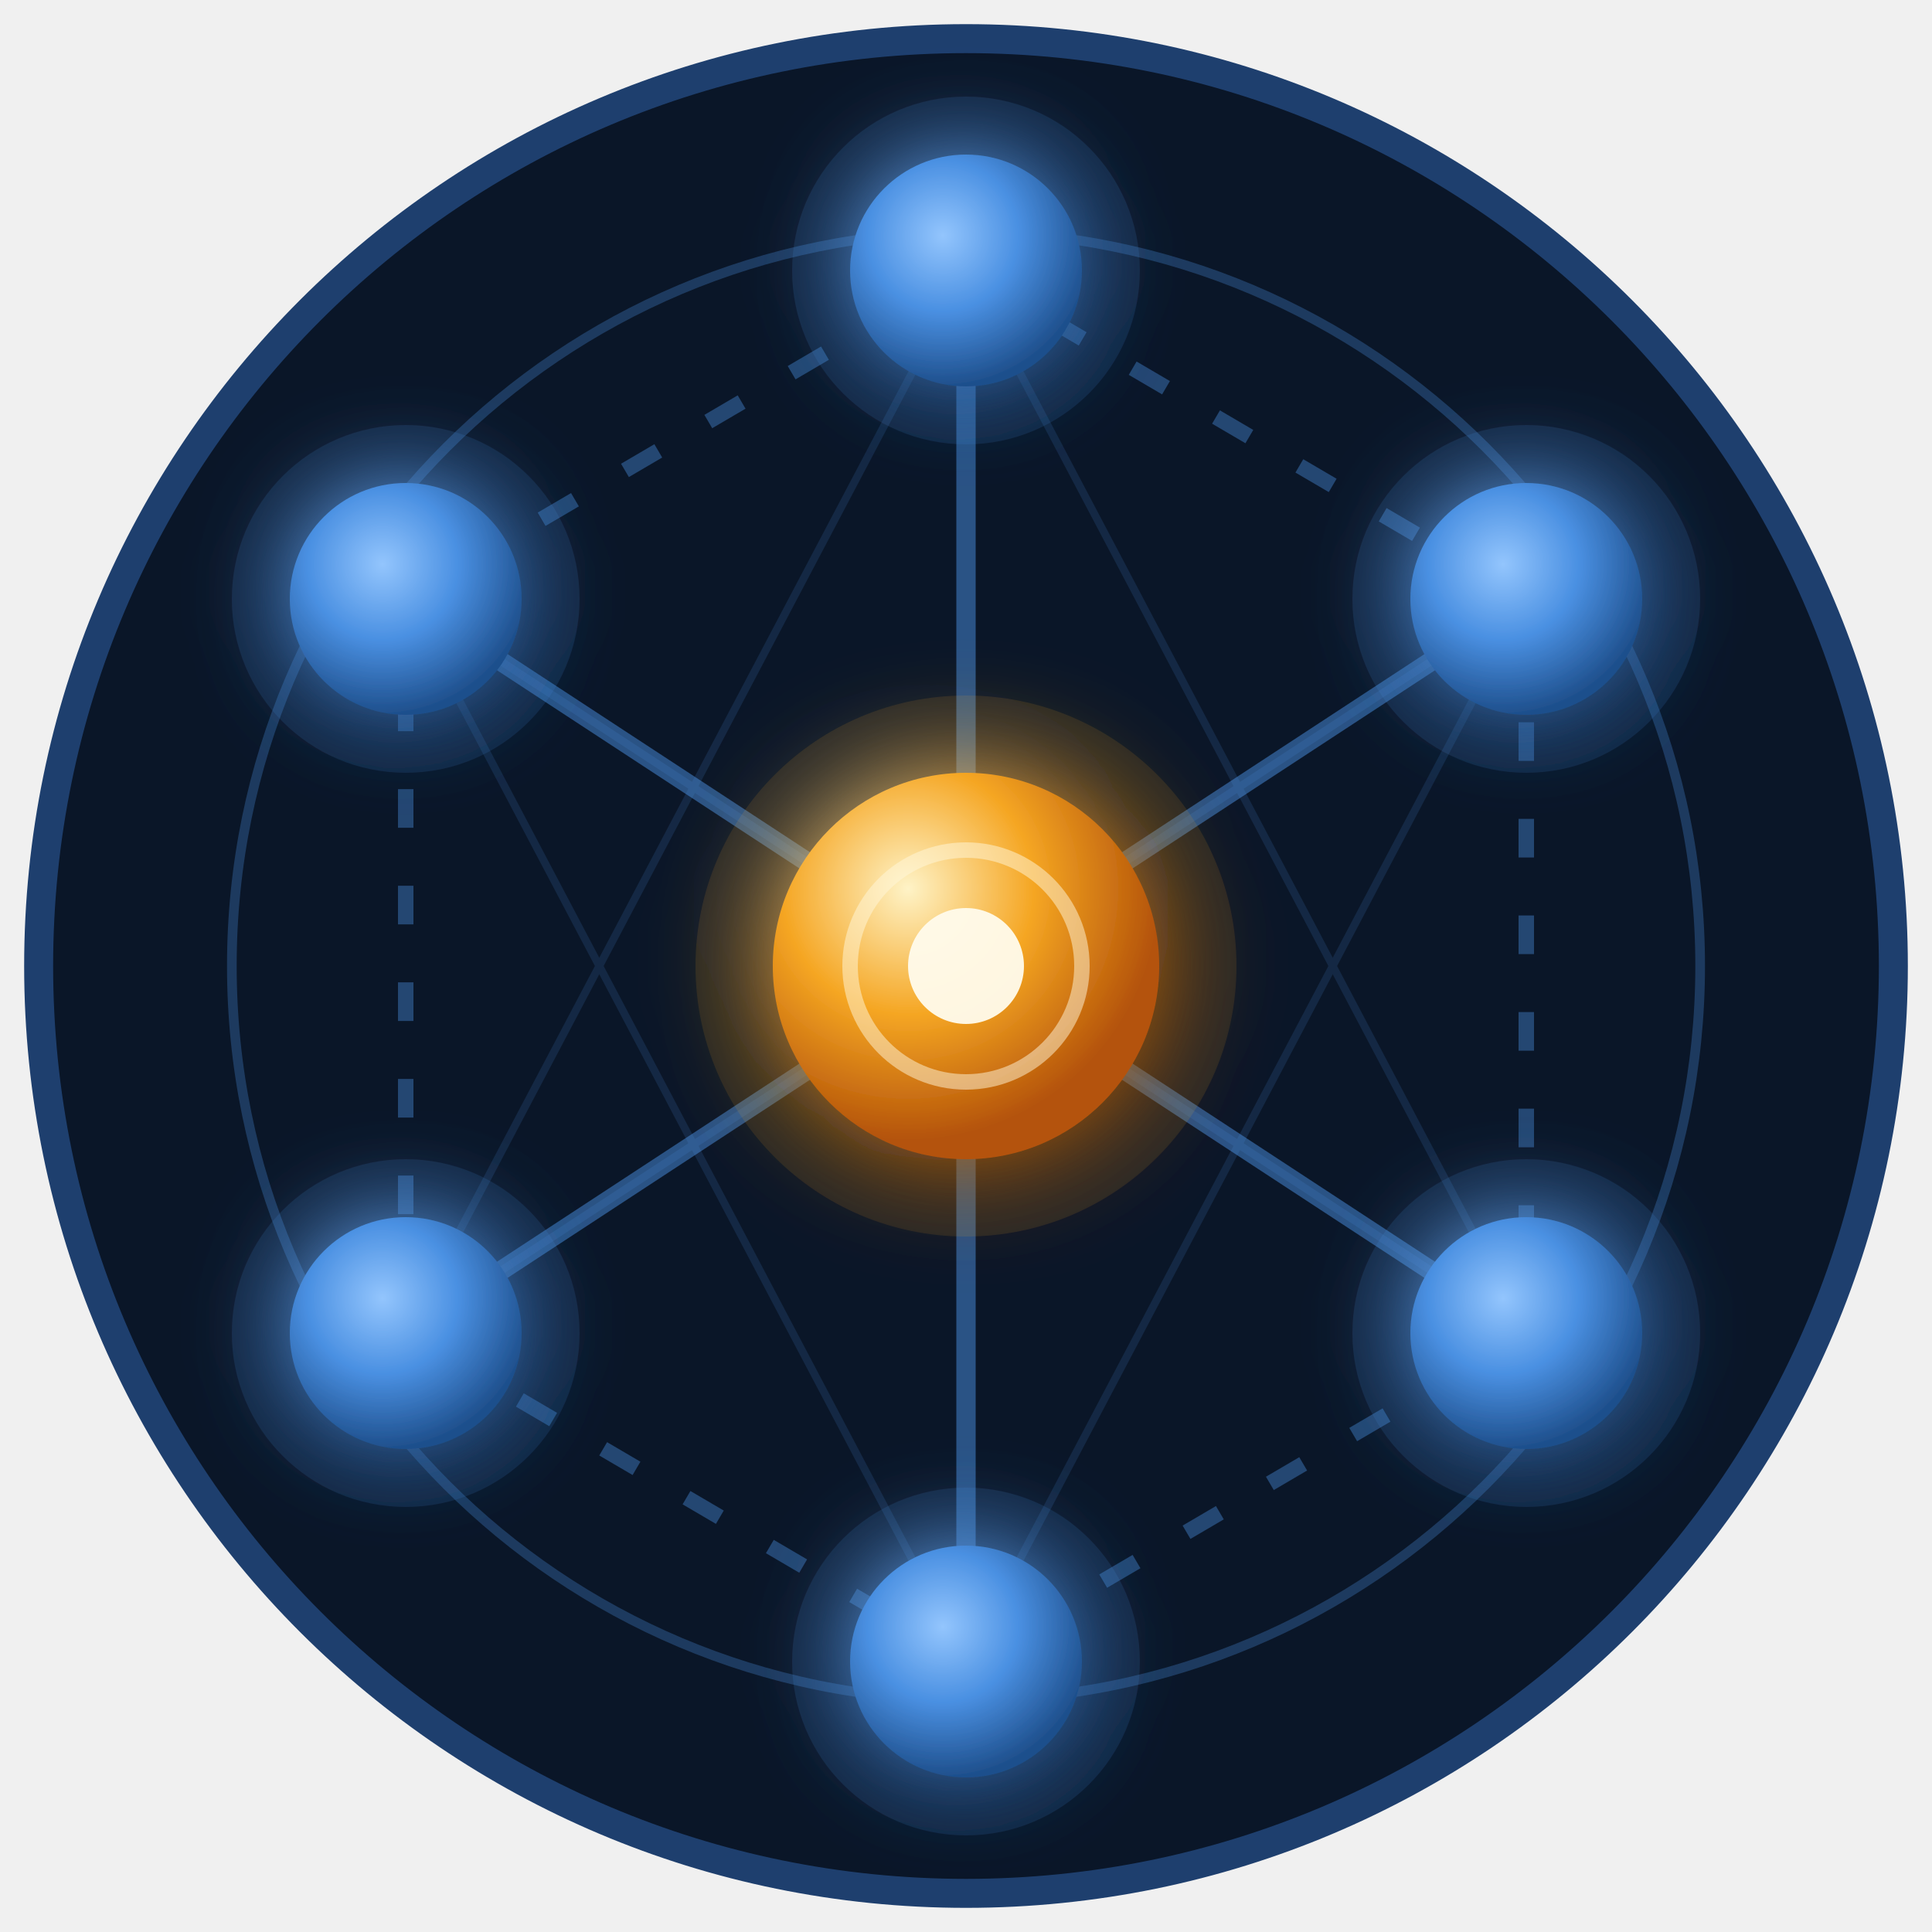
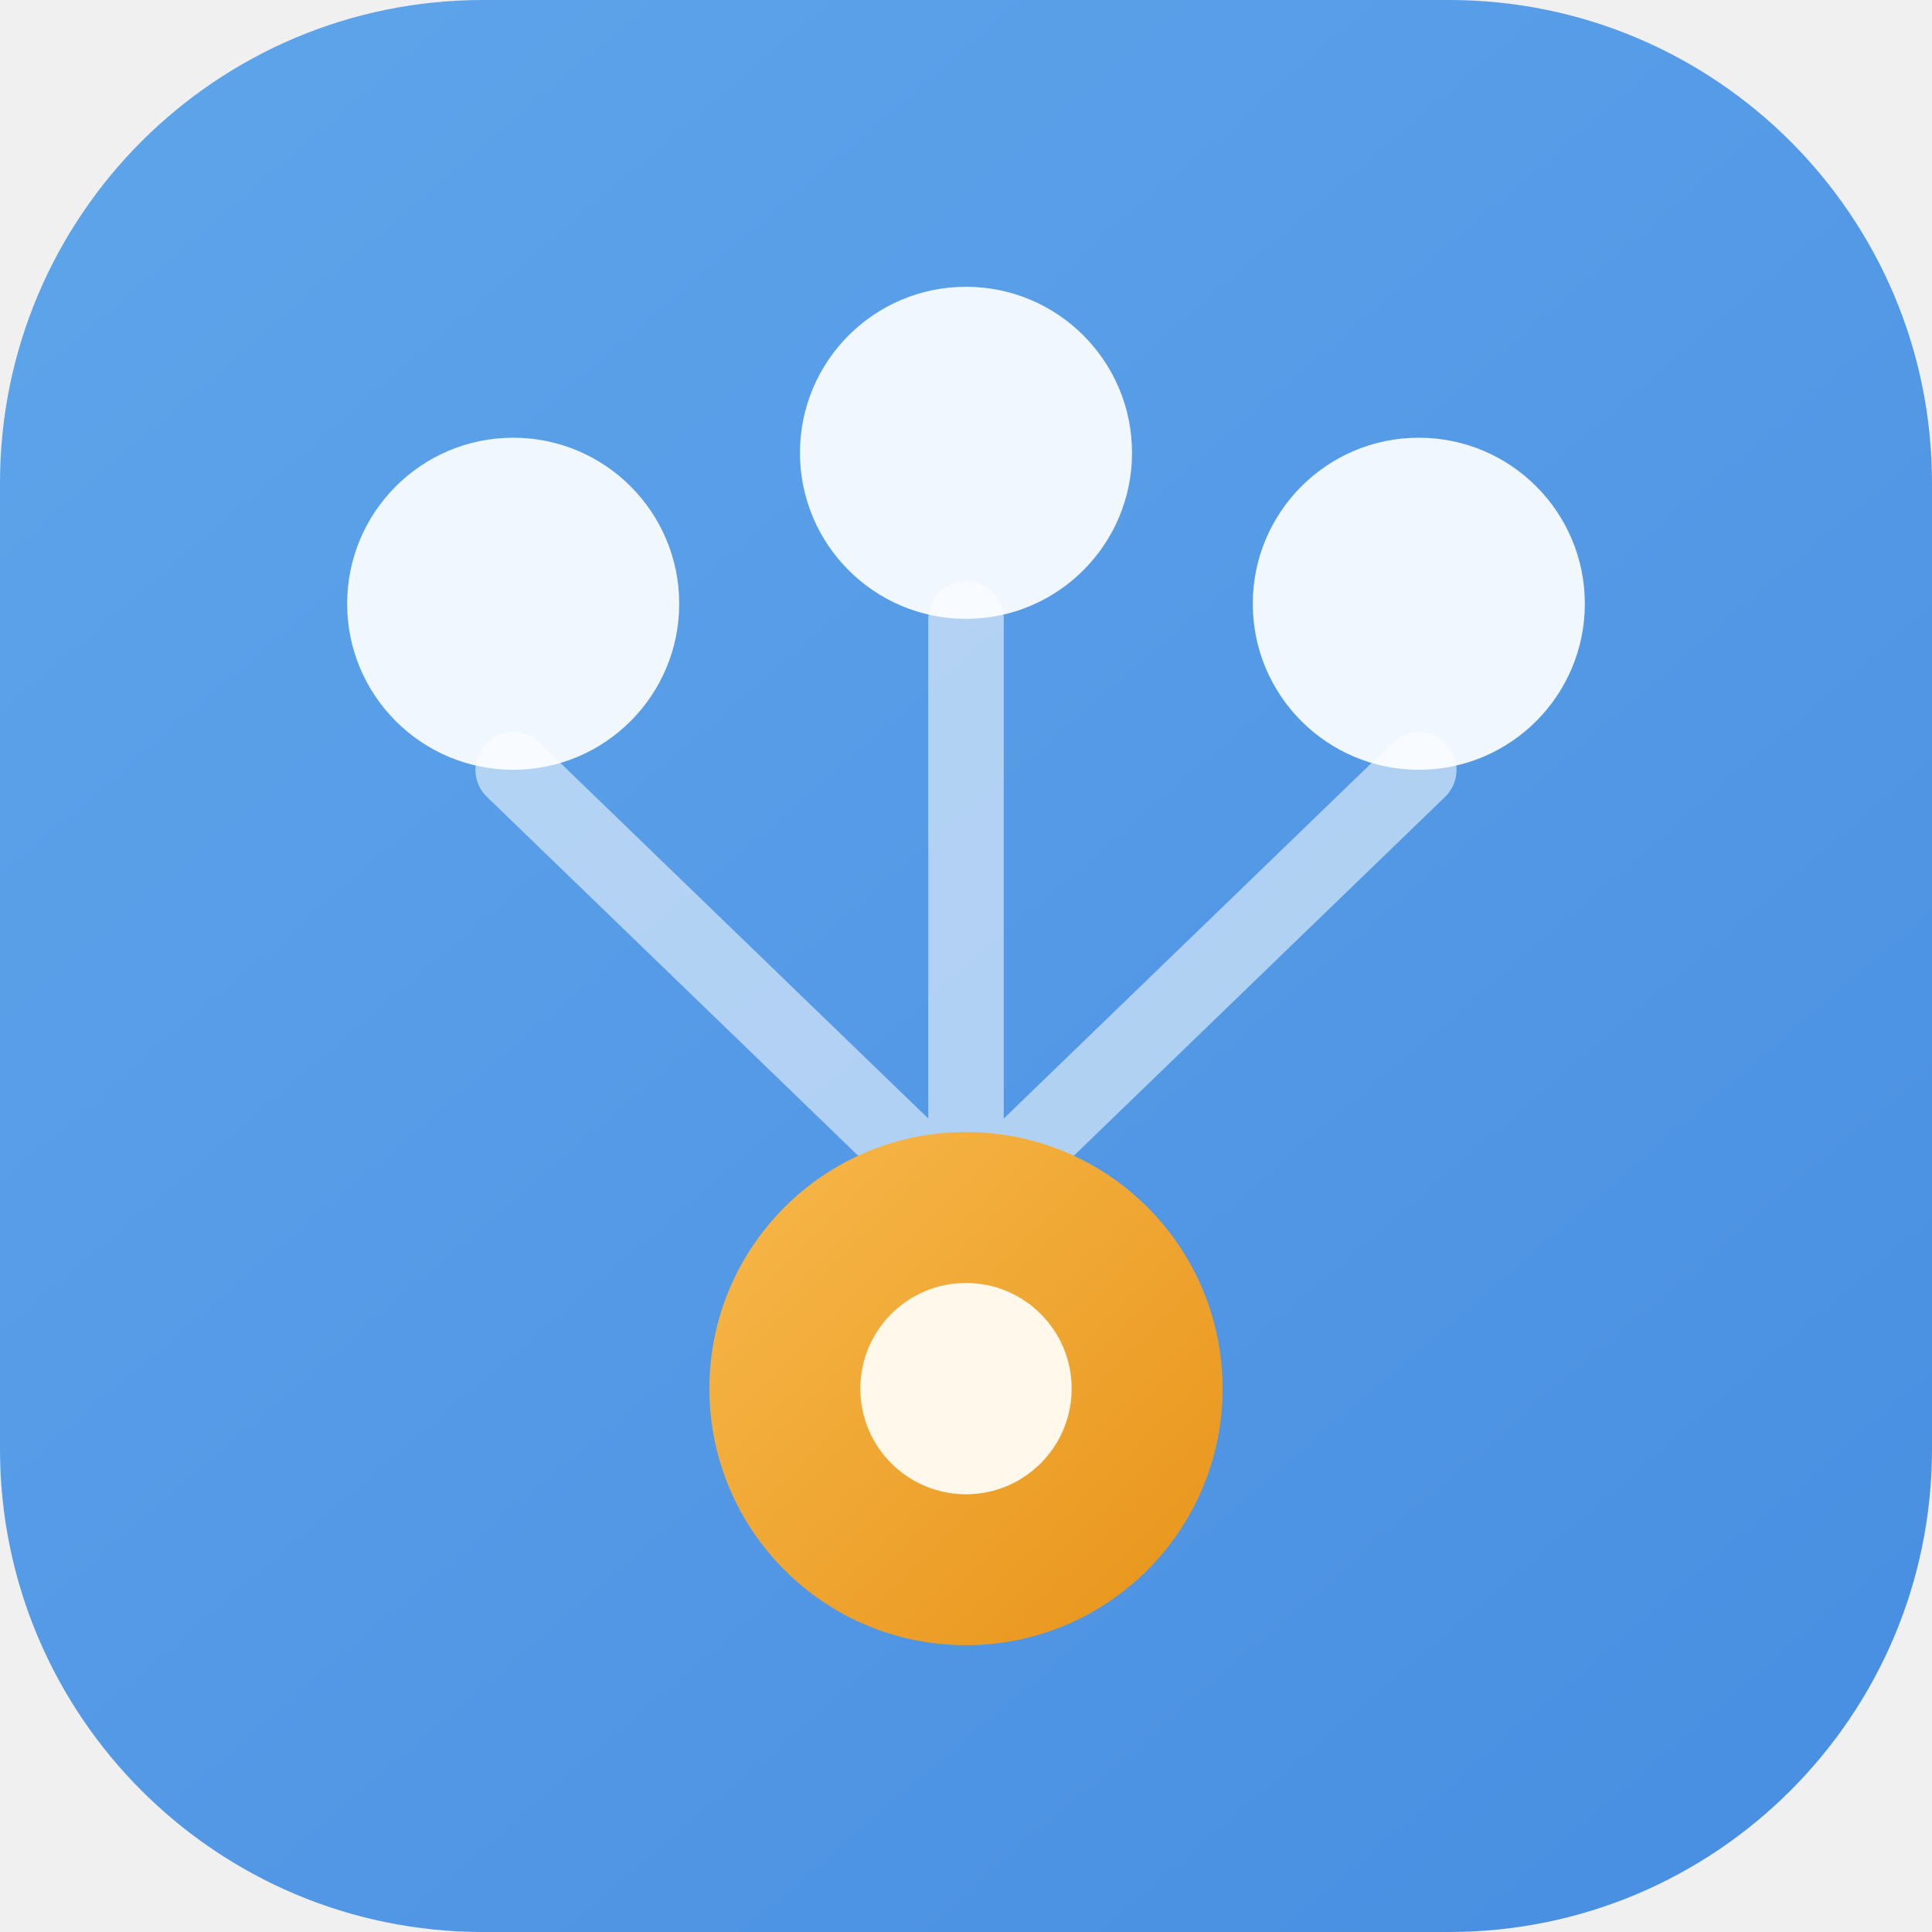
- <svg xmlns="http://www.w3.org/2000/svg" viewBox="0 0 100 100" width="100" height="100">
+ <svg xmlns="http://www.w3.org/2000/svg" viewBox="0 0 32 32" width="32" height="32" role="img" aria-label="LLM Council">
  <defs>
-     <radialGradient id="nodeBlue" cx="40%" cy="35%" r="65%">
-       <stop offset="0%" stop-color="#93c5fd" />
-       <stop offset="50%" stop-color="#4a90e2" />
-       <stop offset="100%" stop-color="#1e4f8c" />
-     </radialGradient>
-     <radialGradient id="nodeGold" cx="35%" cy="30%" r="65%">
-       <stop offset="0%" stop-color="#fef3c7" />
-       <stop offset="50%" stop-color="#f5a623" />
-       <stop offset="100%" stop-color="#b45309" />
-     </radialGradient>
-     <filter id="gB" x="-100%" y="-100%" width="300%" height="300%">
-       <feGaussianBlur stdDeviation="2.5" result="b" />
-       <feMerge>
-         <feMergeNode in="b" />
-         <feMergeNode in="SourceGraphic" />
-       </feMerge>
-     </filter>
-     <filter id="gG" x="-100%" y="-100%" width="300%" height="300%">
-       <feGaussianBlur stdDeviation="3" result="b" />
-       <feMerge>
-         <feMergeNode in="b" />
-         <feMergeNode in="SourceGraphic" />
-       </feMerge>
-     </filter>
+     <linearGradient id="lc-bg" x1="4" y1="2" x2="28" y2="30" gradientUnits="userSpaceOnUse">
+       <stop offset="0%" stop-color="#5da3ea" />
+       <stop offset="100%" stop-color="#4a90e2" />
+     </linearGradient>
+     <linearGradient id="lc-gold" x1="12" y1="19" x2="20" y2="27" gradientUnits="userSpaceOnUse">
+       <stop offset="0%" stop-color="#f7b84a" />
+       <stop offset="100%" stop-color="#e8941a" />
+     </linearGradient>
  </defs>
-   <circle cx="50" cy="50" r="48" fill="#0a1628" />
-   <circle cx="50" cy="50" r="48" fill="none" stroke="#1e3f6e" stroke-width="1.5" />
-   <circle cx="50" cy="50" r="38" fill="none" stroke="#4a90e2" stroke-width="0.5" opacity="0.3" />
-   <g stroke="#4a90e2" stroke-width="1" opacity="0.5">
-     <line x1="50" y1="50" x2="50" y2="14" />
-     <line x1="50" y1="50" x2="79" y2="31" />
-     <line x1="50" y1="50" x2="79" y2="69" />
-     <line x1="50" y1="50" x2="50" y2="86" />
-     <line x1="50" y1="50" x2="21" y2="69" />
-     <line x1="50" y1="50" x2="21" y2="31" />
+   <rect width="32" height="32" rx="8" fill="url(#lc-bg)" />
+   <circle cx="8.5" cy="10" r="2.75" fill="#f0f7ff" />
+   <circle cx="16" cy="7.5" r="2.75" fill="#f0f7ff" />
+   <circle cx="23.5" cy="10" r="2.75" fill="#f0f7ff" />
+   <g stroke="#ffffff" stroke-width="1.25" stroke-linecap="round" opacity="0.55" fill="none">
+     <path d="M8.5 12.75 L16 20" />
+     <path d="M16 10.25 L16 20" />
+     <path d="M23.5 12.75 L16 20" />
  </g>
-   <polygon points="50,14 79,31 79,69 50,86 21,69 21,31" fill="none" stroke="#4a90e2" stroke-width="0.8" opacity="0.4" stroke-dasharray="2,3" />
-   <g stroke="#4a90e2" stroke-width="0.4" opacity="0.15">
-     <line x1="50" y1="14" x2="79" y2="69" />
-     <line x1="79" y1="31" x2="50" y2="86" />
-     <line x1="50" y1="14" x2="21" y2="69" />
-     <line x1="21" y1="31" x2="50" y2="86" />
-     <line x1="79" y1="31" x2="21" y2="69" />
-     <line x1="21" y1="31" x2="79" y2="69" />
-   </g>
-   <g fill="#4a90e2" opacity="0.14">
-     <circle cx="50" cy="14" r="9" />
-     <circle cx="79" cy="31" r="9" />
-     <circle cx="79" cy="69" r="9" />
-     <circle cx="50" cy="86" r="9" />
-     <circle cx="21" cy="69" r="9" />
-     <circle cx="21" cy="31" r="9" />
-   </g>
-   <g filter="url(#gB)">
-     <circle cx="50" cy="14" r="6" fill="url(#nodeBlue)" />
-     <circle cx="79" cy="31" r="6" fill="url(#nodeBlue)" />
-     <circle cx="79" cy="69" r="6" fill="url(#nodeBlue)" />
-     <circle cx="50" cy="86" r="6" fill="url(#nodeBlue)" />
-     <circle cx="21" cy="69" r="6" fill="url(#nodeBlue)" />
-     <circle cx="21" cy="31" r="6" fill="url(#nodeBlue)" />
-   </g>
-   <circle cx="50" cy="50" r="14" fill="#f5a623" opacity="0.12" />
-   <circle cx="50" cy="50" r="10" fill="url(#nodeGold)" filter="url(#gG)" />
-   <circle cx="50" cy="50" r="6" fill="none" stroke="#fff8dc" stroke-width="0.8" opacity="0.5" />
-   <circle cx="50" cy="50" r="3" fill="#fffbeb" opacity="0.95" />
+   <circle cx="16" cy="23" r="4.25" fill="url(#lc-gold)" />
+   <circle cx="16" cy="23" r="1.75" fill="#fff8eb" />
</svg>
